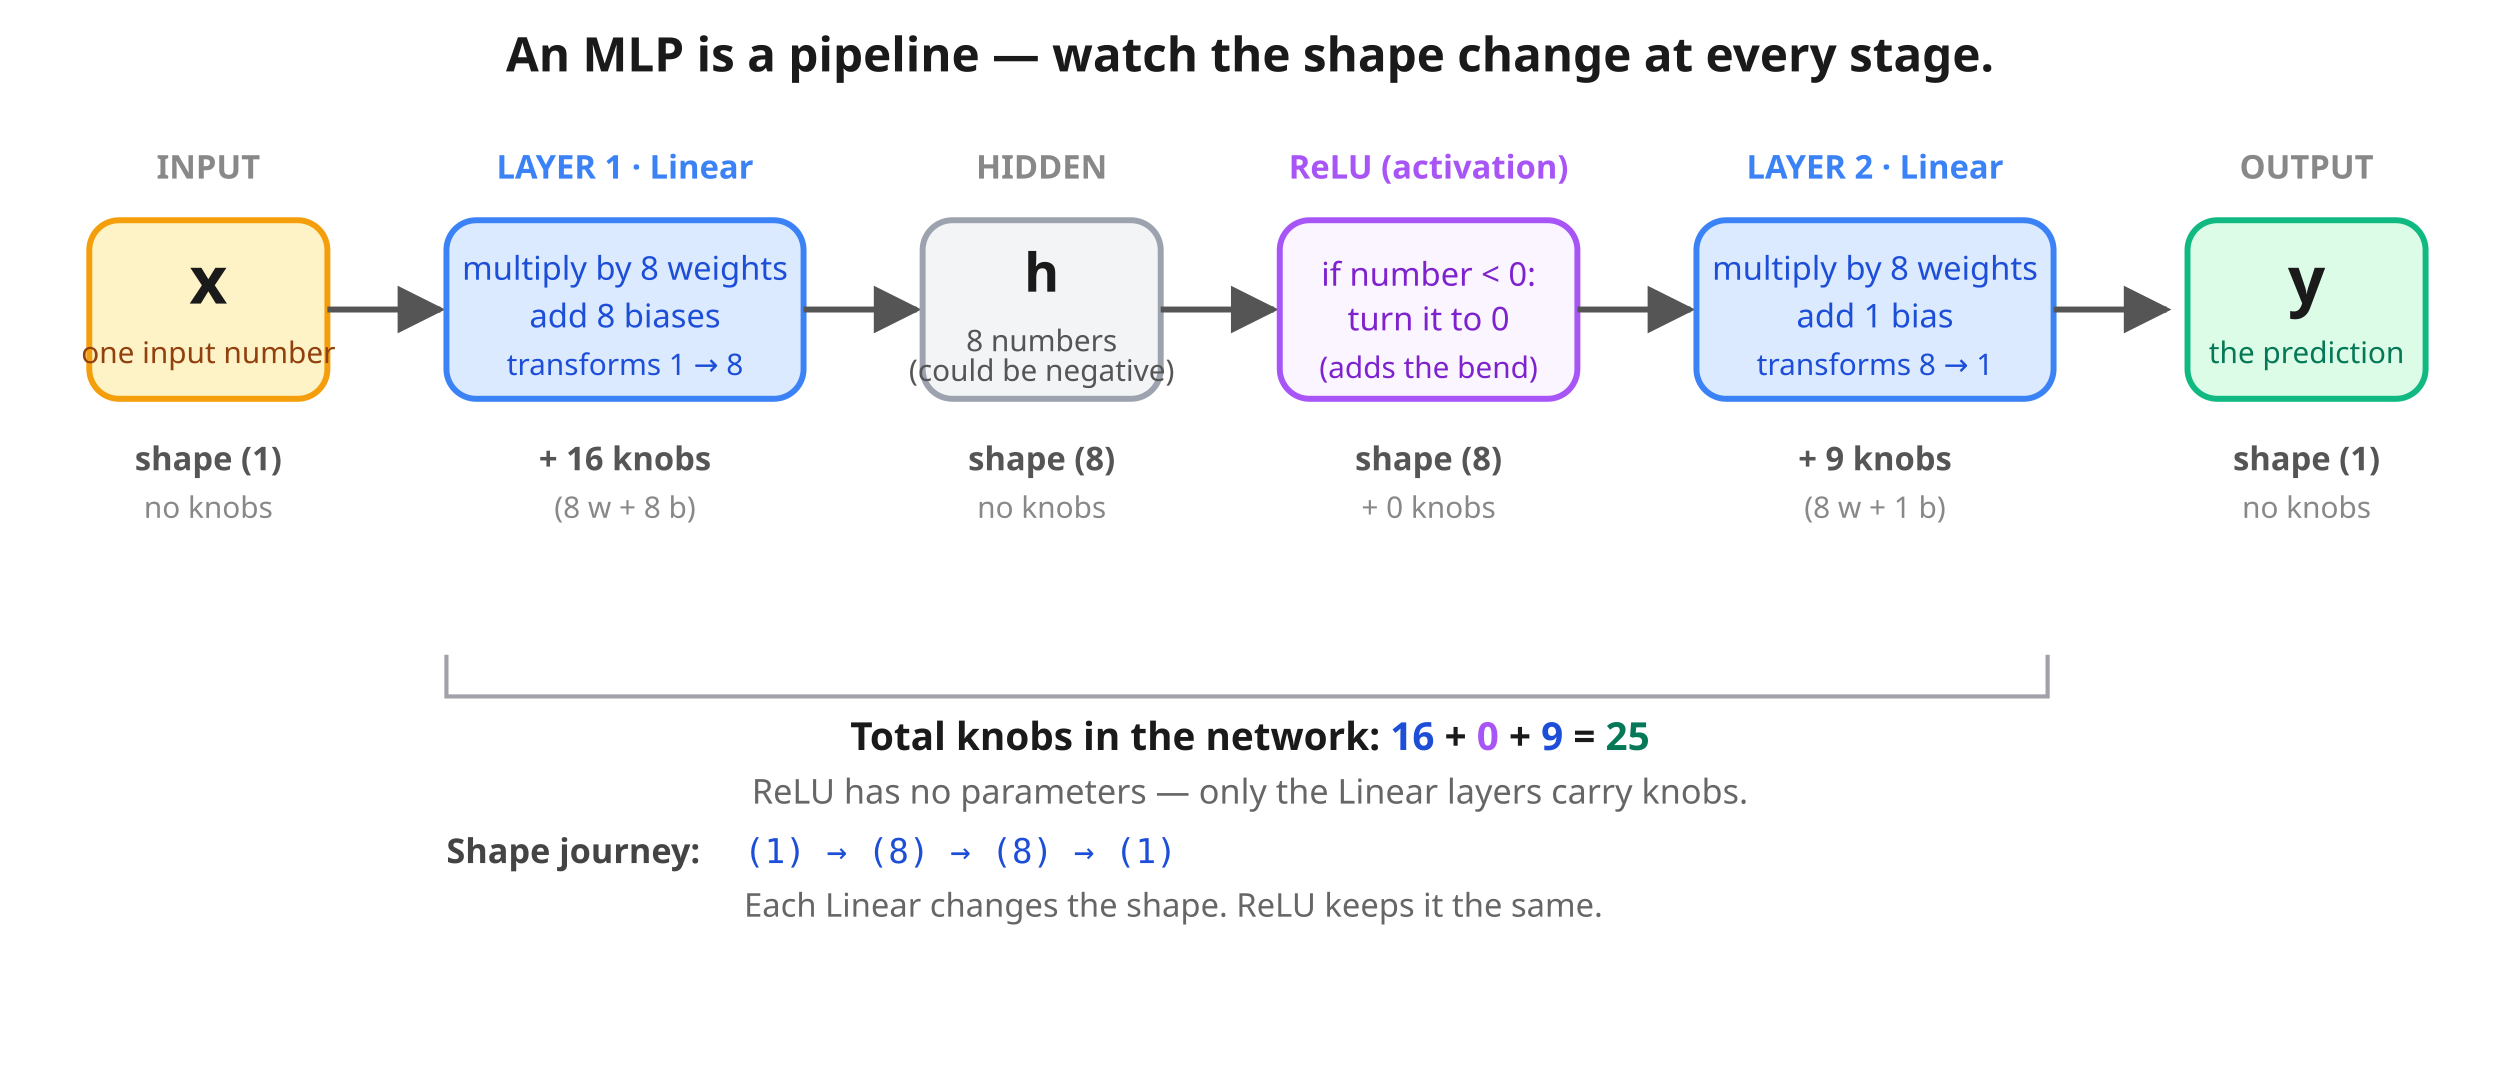
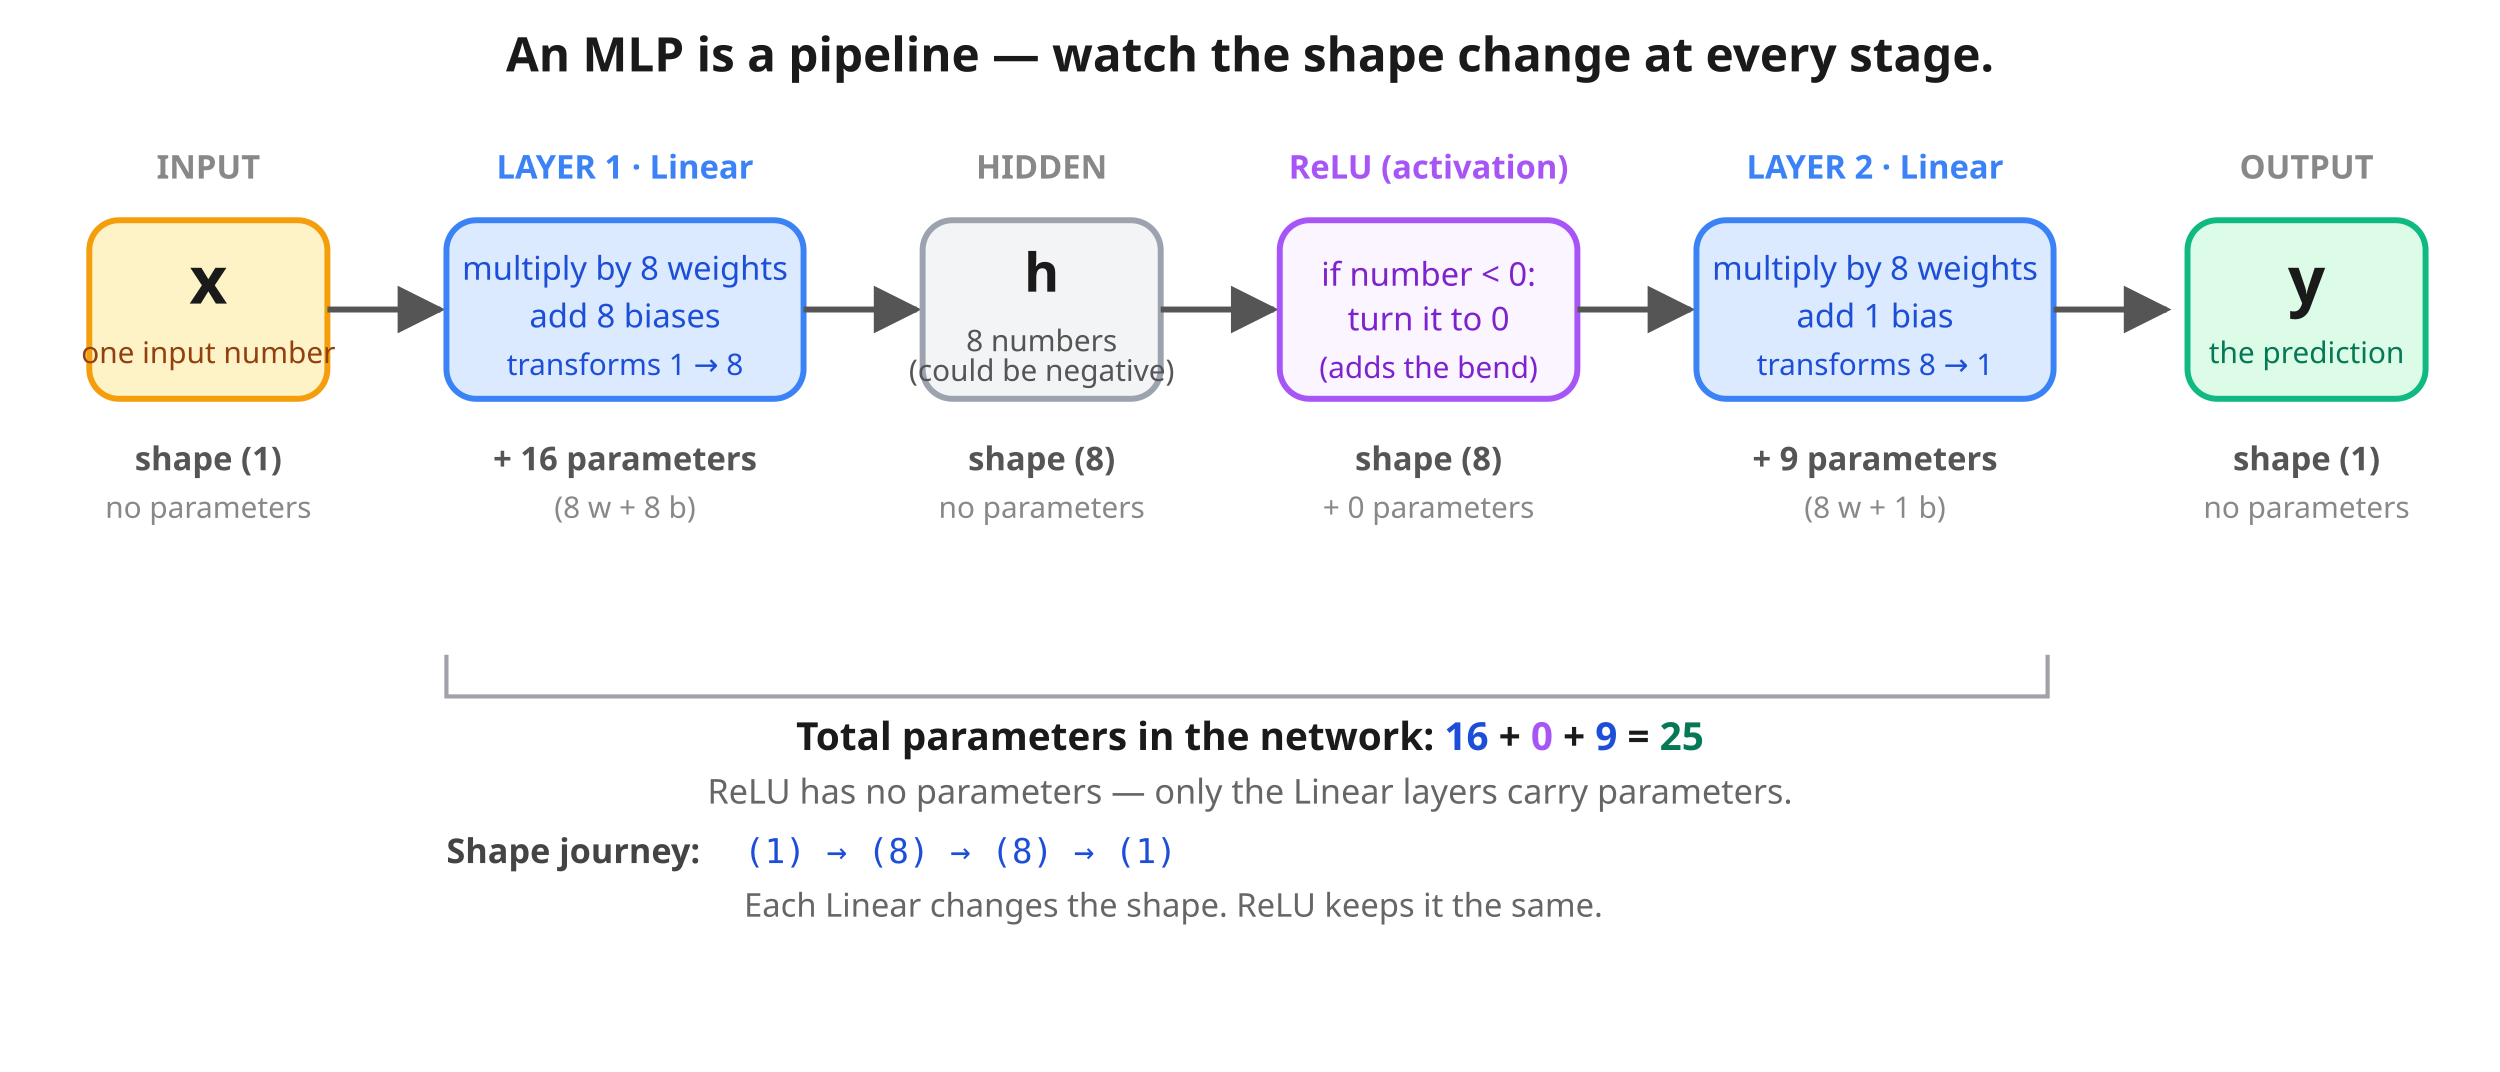
<svg xmlns="http://www.w3.org/2000/svg" viewBox="0 0 840 360" font-family="ui-sans-serif, system-ui, sans-serif">
  <defs>
    <marker id="pl-arrow" viewBox="0 0 10 10" refX="9" refY="5" markerWidth="8" markerHeight="8" orient="auto">
      <path d="M0 0 L10 5 L0 10 z" fill="#555" />
    </marker>
  </defs>
  <text x="420" y="24" text-anchor="middle" font-size="16" font-weight="700" fill="#1a1a1a">
    An MLP is a pipeline — watch the shape change at every stage.
  </text>
  <g transform="translate(20, 60)">
    <text x="50" y="0" text-anchor="middle" font-size="11" font-weight="700" fill="#888">INPUT</text>
    <rect x="10" y="14" width="80" height="60" rx="10" fill="#fef3c7" stroke="#f59e0b" stroke-width="2" />
    <text x="50" y="42" text-anchor="middle" font-size="22" font-weight="700" fill="#1a1a1a">x</text>
    <text x="50" y="62" text-anchor="middle" font-size="10" fill="#92400e">one input number</text>
    <text x="50" y="98" text-anchor="middle" font-size="11" font-weight="700" fill="#555">shape (1)</text>
-     <text x="50" y="114" text-anchor="middle" font-size="10" fill="#888">no knobs</text>
+     <text x="50" y="114" text-anchor="middle" font-size="10" fill="#888">no parameters</text>
  </g>
  <line x1="110" y1="104" x2="148" y2="104" stroke="#555" stroke-width="2" marker-end="url(#pl-arrow)" />
  <g transform="translate(150, 60)">
    <text x="60" y="0" text-anchor="middle" font-size="11" font-weight="700" fill="#3b82f6">LAYER 1 · Linear</text>
    <rect x="0" y="14" width="120" height="60" rx="10" fill="#dbeafe" stroke="#3b82f6" stroke-width="2" />
    <text x="60" y="34" text-anchor="middle" font-size="11" fill="#1d4ed8">multiply by 8 weights</text>
    <text x="60" y="50" text-anchor="middle" font-size="11" fill="#1d4ed8">add 8 biases</text>
    <text x="60" y="66" text-anchor="middle" font-size="10" fill="#1d4ed8">transforms 1 → 8</text>
-     <text x="60" y="98" text-anchor="middle" font-size="11" font-weight="700" fill="#555">+ 16 knobs</text>
+     <text x="60" y="98" text-anchor="middle" font-size="11" font-weight="700" fill="#555">+ 16 parameters</text>
    <text x="60" y="114" text-anchor="middle" font-size="10" fill="#888">(8 w + 8 b)</text>
  </g>
  <line x1="270" y1="104" x2="308" y2="104" stroke="#555" stroke-width="2" marker-end="url(#pl-arrow)" />
  <g transform="translate(310, 60)">
    <text x="40" y="0" text-anchor="middle" font-size="11" font-weight="700" fill="#888">HIDDEN</text>
    <rect x="0" y="14" width="80" height="60" rx="10" fill="#f3f4f6" stroke="#9ca3af" stroke-width="2" />
    <text x="40" y="38" text-anchor="middle" font-size="18" font-weight="700" fill="#1a1a1a">h</text>
    <text x="40" y="58" text-anchor="middle" font-size="10" fill="#555">8 numbers</text>
    <text x="40" y="68" text-anchor="middle" font-size="10" fill="#555">(could be negative)</text>
    <text x="40" y="98" text-anchor="middle" font-size="11" font-weight="700" fill="#555">shape (8)</text>
-     <text x="40" y="114" text-anchor="middle" font-size="10" fill="#888">no knobs</text>
+     <text x="40" y="114" text-anchor="middle" font-size="10" fill="#888">no parameters</text>
  </g>
  <line x1="390" y1="104" x2="428" y2="104" stroke="#555" stroke-width="2" marker-end="url(#pl-arrow)" />
  <g transform="translate(430, 60)">
    <text x="50" y="0" text-anchor="middle" font-size="11" font-weight="700" fill="#a855f7">ReLU (activation)</text>
    <rect x="0" y="14" width="100" height="60" rx="10" fill="#faf5ff" stroke="#a855f7" stroke-width="2" />
    <text x="50" y="36" text-anchor="middle" font-size="11" fill="#7e22ce">if number &lt; 0:</text>
    <text x="50" y="51" text-anchor="middle" font-size="11" fill="#7e22ce">turn it to 0</text>
    <text x="50" y="67" text-anchor="middle" font-size="10" fill="#7e22ce">(adds the bend)</text>
    <text x="50" y="98" text-anchor="middle" font-size="11" font-weight="700" fill="#555">shape (8)</text>
-     <text x="50" y="114" text-anchor="middle" font-size="10" fill="#888">+ 0 knobs</text>
+     <text x="50" y="114" text-anchor="middle" font-size="10" fill="#888">+ 0 parameters</text>
  </g>
  <line x1="530" y1="104" x2="568" y2="104" stroke="#555" stroke-width="2" marker-end="url(#pl-arrow)" />
  <g transform="translate(570, 60)">
    <text x="60" y="0" text-anchor="middle" font-size="11" font-weight="700" fill="#3b82f6">LAYER 2 · Linear</text>
    <rect x="0" y="14" width="120" height="60" rx="10" fill="#dbeafe" stroke="#3b82f6" stroke-width="2" />
    <text x="60" y="34" text-anchor="middle" font-size="11" fill="#1d4ed8">multiply by 8 weights</text>
    <text x="60" y="50" text-anchor="middle" font-size="11" fill="#1d4ed8">add 1 bias</text>
    <text x="60" y="66" text-anchor="middle" font-size="10" fill="#1d4ed8">transforms 8 → 1</text>
-     <text x="60" y="98" text-anchor="middle" font-size="11" font-weight="700" fill="#555">+ 9 knobs</text>
+     <text x="60" y="98" text-anchor="middle" font-size="11" font-weight="700" fill="#555">+ 9 parameters</text>
    <text x="60" y="114" text-anchor="middle" font-size="10" fill="#888">(8 w + 1 b)</text>
  </g>
  <line x1="690" y1="104" x2="728" y2="104" stroke="#555" stroke-width="2" marker-end="url(#pl-arrow)" />
  <g transform="translate(730, 60)">
    <text x="45" y="0" text-anchor="middle" font-size="11" font-weight="700" fill="#888">OUTPUT</text>
    <rect x="5" y="14" width="80" height="60" rx="10" fill="#dcfce7" stroke="#10b981" stroke-width="2" />
    <text x="45" y="42" text-anchor="middle" font-size="22" font-weight="700" fill="#1a1a1a">y</text>
    <text x="45" y="62" text-anchor="middle" font-size="10" fill="#047857">the prediction</text>
    <text x="45" y="98" text-anchor="middle" font-size="11" font-weight="700" fill="#555">shape (1)</text>
-     <text x="45" y="114" text-anchor="middle" font-size="10" fill="#888">no knobs</text>
+     <text x="45" y="114" text-anchor="middle" font-size="10" fill="#888">no parameters</text>
  </g>
  <path d="M150 220 L150 234 L688 234 L688 220" fill="none" stroke="#a1a1aa" stroke-width="1.4" />
  <text x="420" y="252" text-anchor="middle" font-size="13" font-weight="700" fill="#1a1a1a">
-     Total knobs in the network: <tspan fill="#1d4ed8">16</tspan> + <tspan fill="#a855f7">0</tspan> + <tspan fill="#1d4ed8">9</tspan> = <tspan fill="#047857">25</tspan>
+     Total parameters in the network: <tspan fill="#1d4ed8">16</tspan> + <tspan fill="#a855f7">0</tspan> + <tspan fill="#1d4ed8">9</tspan> = <tspan fill="#047857">25</tspan>
  </text>
  <text x="420" y="270" text-anchor="middle" font-size="11.5" fill="#666">
-     ReLU has no parameters — only the Linear layers carry knobs.
+     ReLU has no parameters — only the Linear layers carry parameters.
  </text>
  <g transform="translate(150, 290)">
    <text x="0" y="0" font-size="11.5" font-weight="700" fill="#444">Shape journey:</text>
    <text x="100" y="0" font-size="11.5" font-family="ui-monospace,monospace" fill="#1d4ed8">(1) → (8) → (8) → (1)</text>
    <text x="100" y="18" font-size="11" fill="#666">Each Linear changes the shape. ReLU keeps it the same.</text>
  </g>
</svg>
